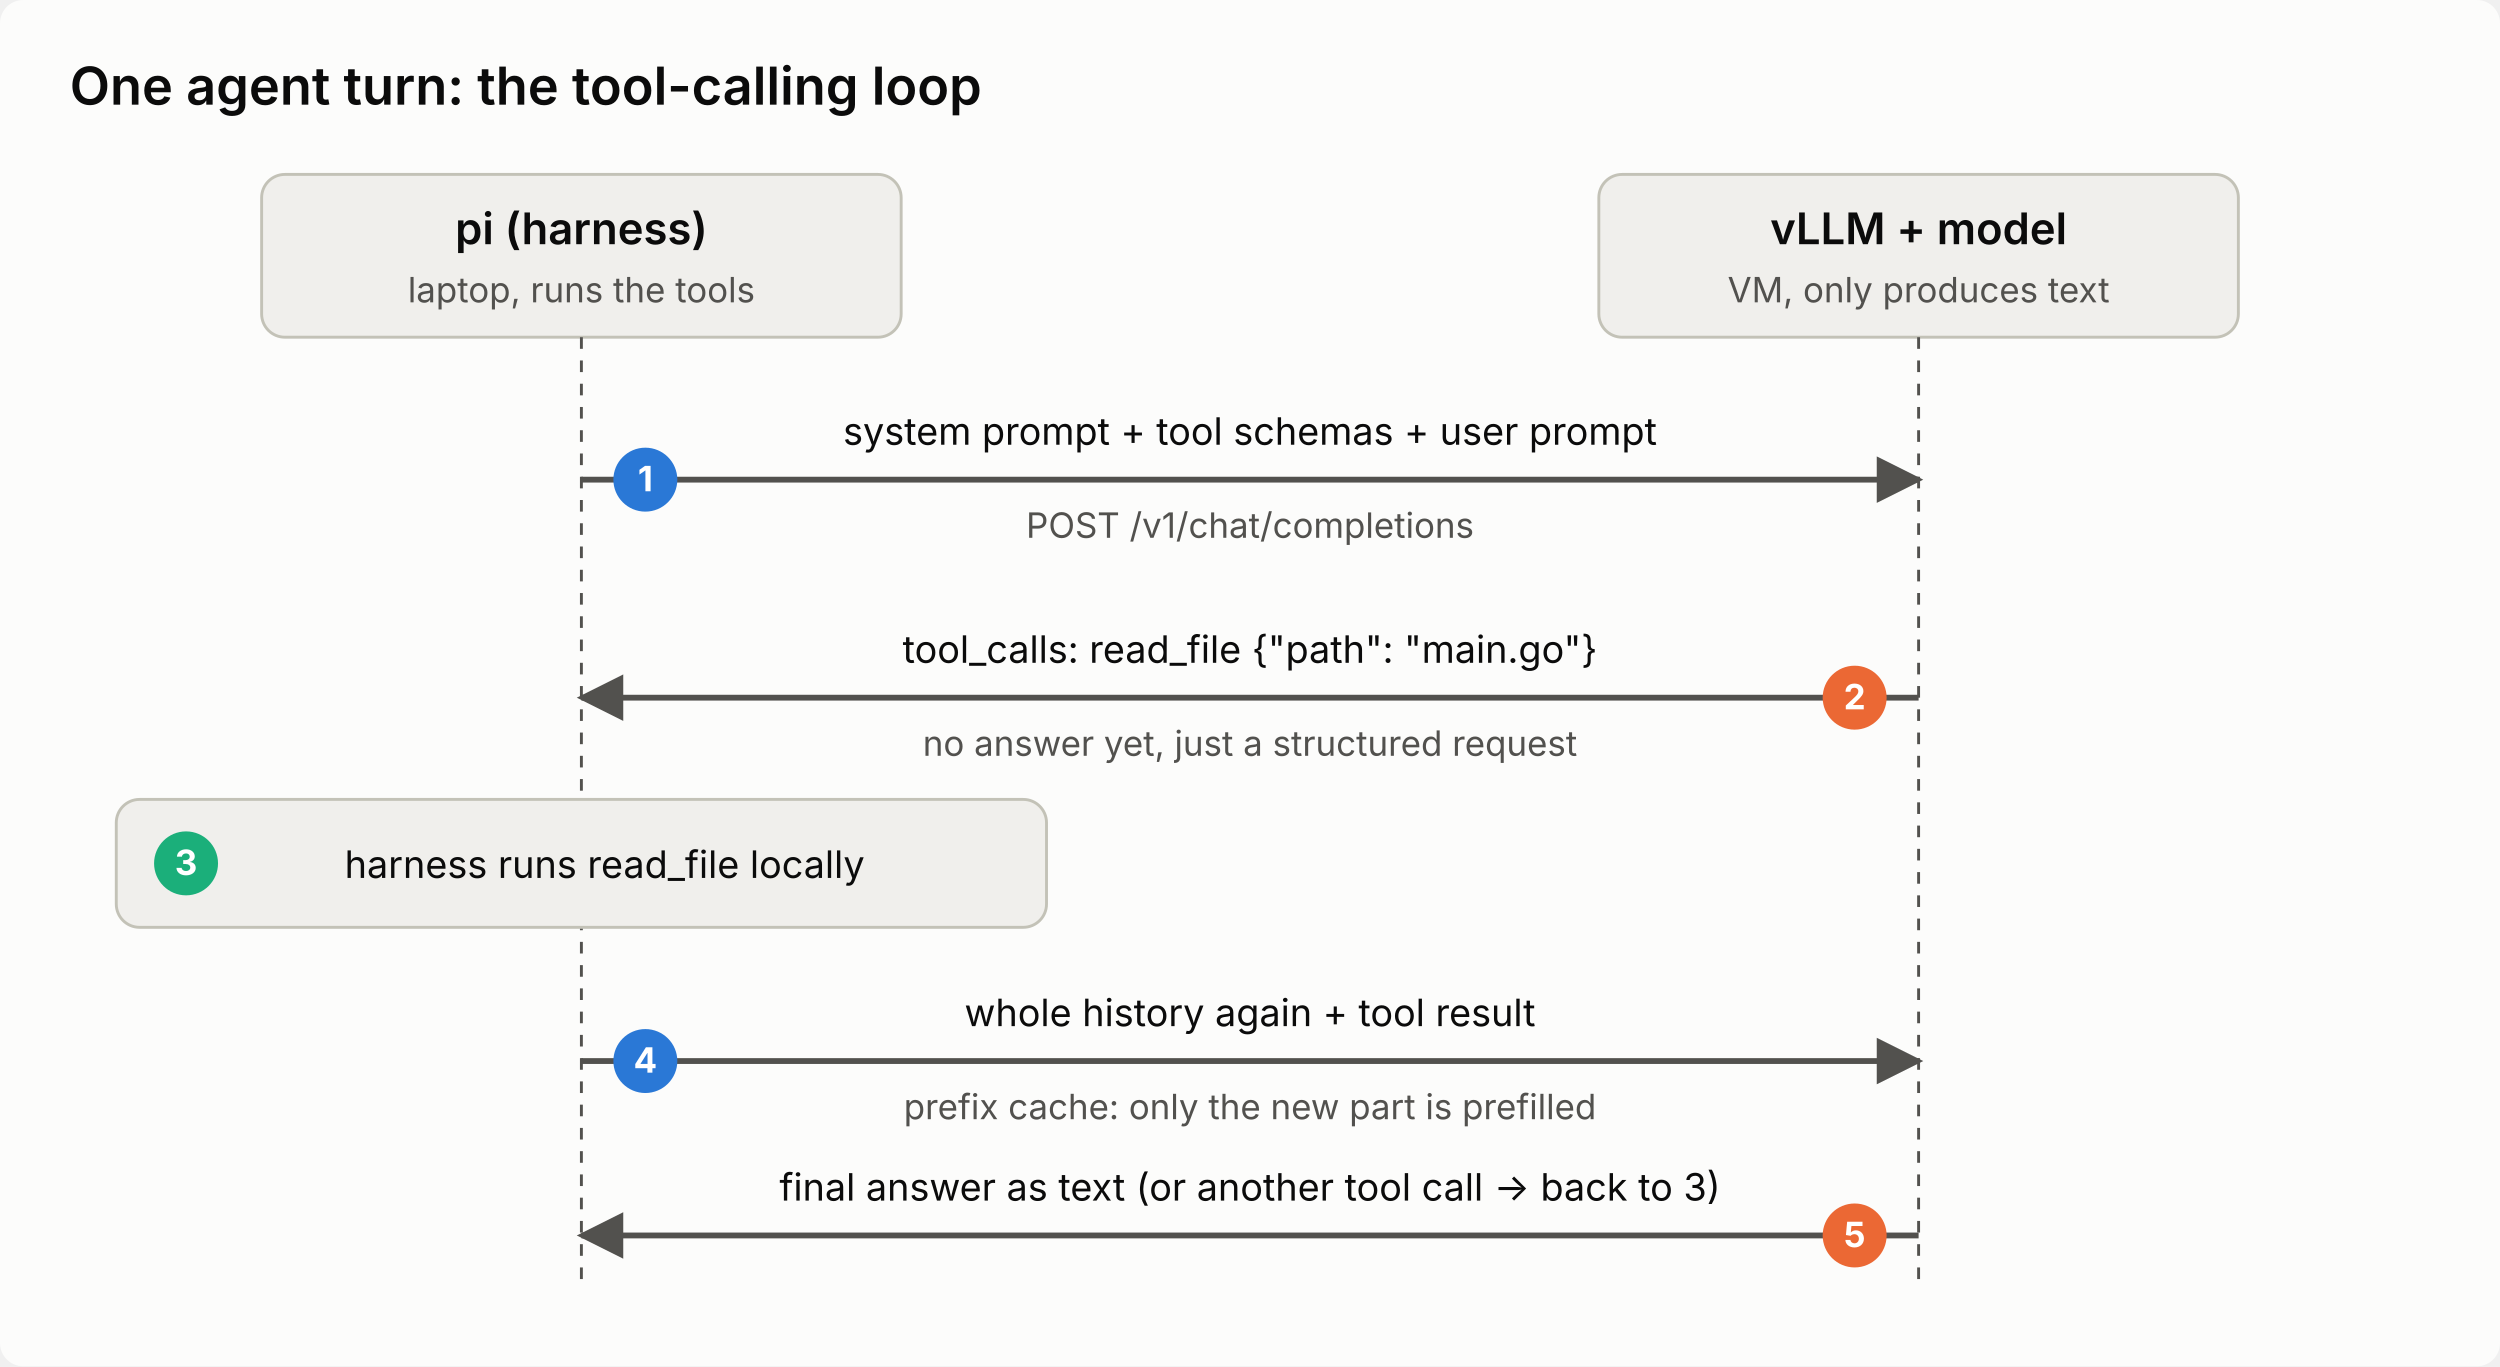
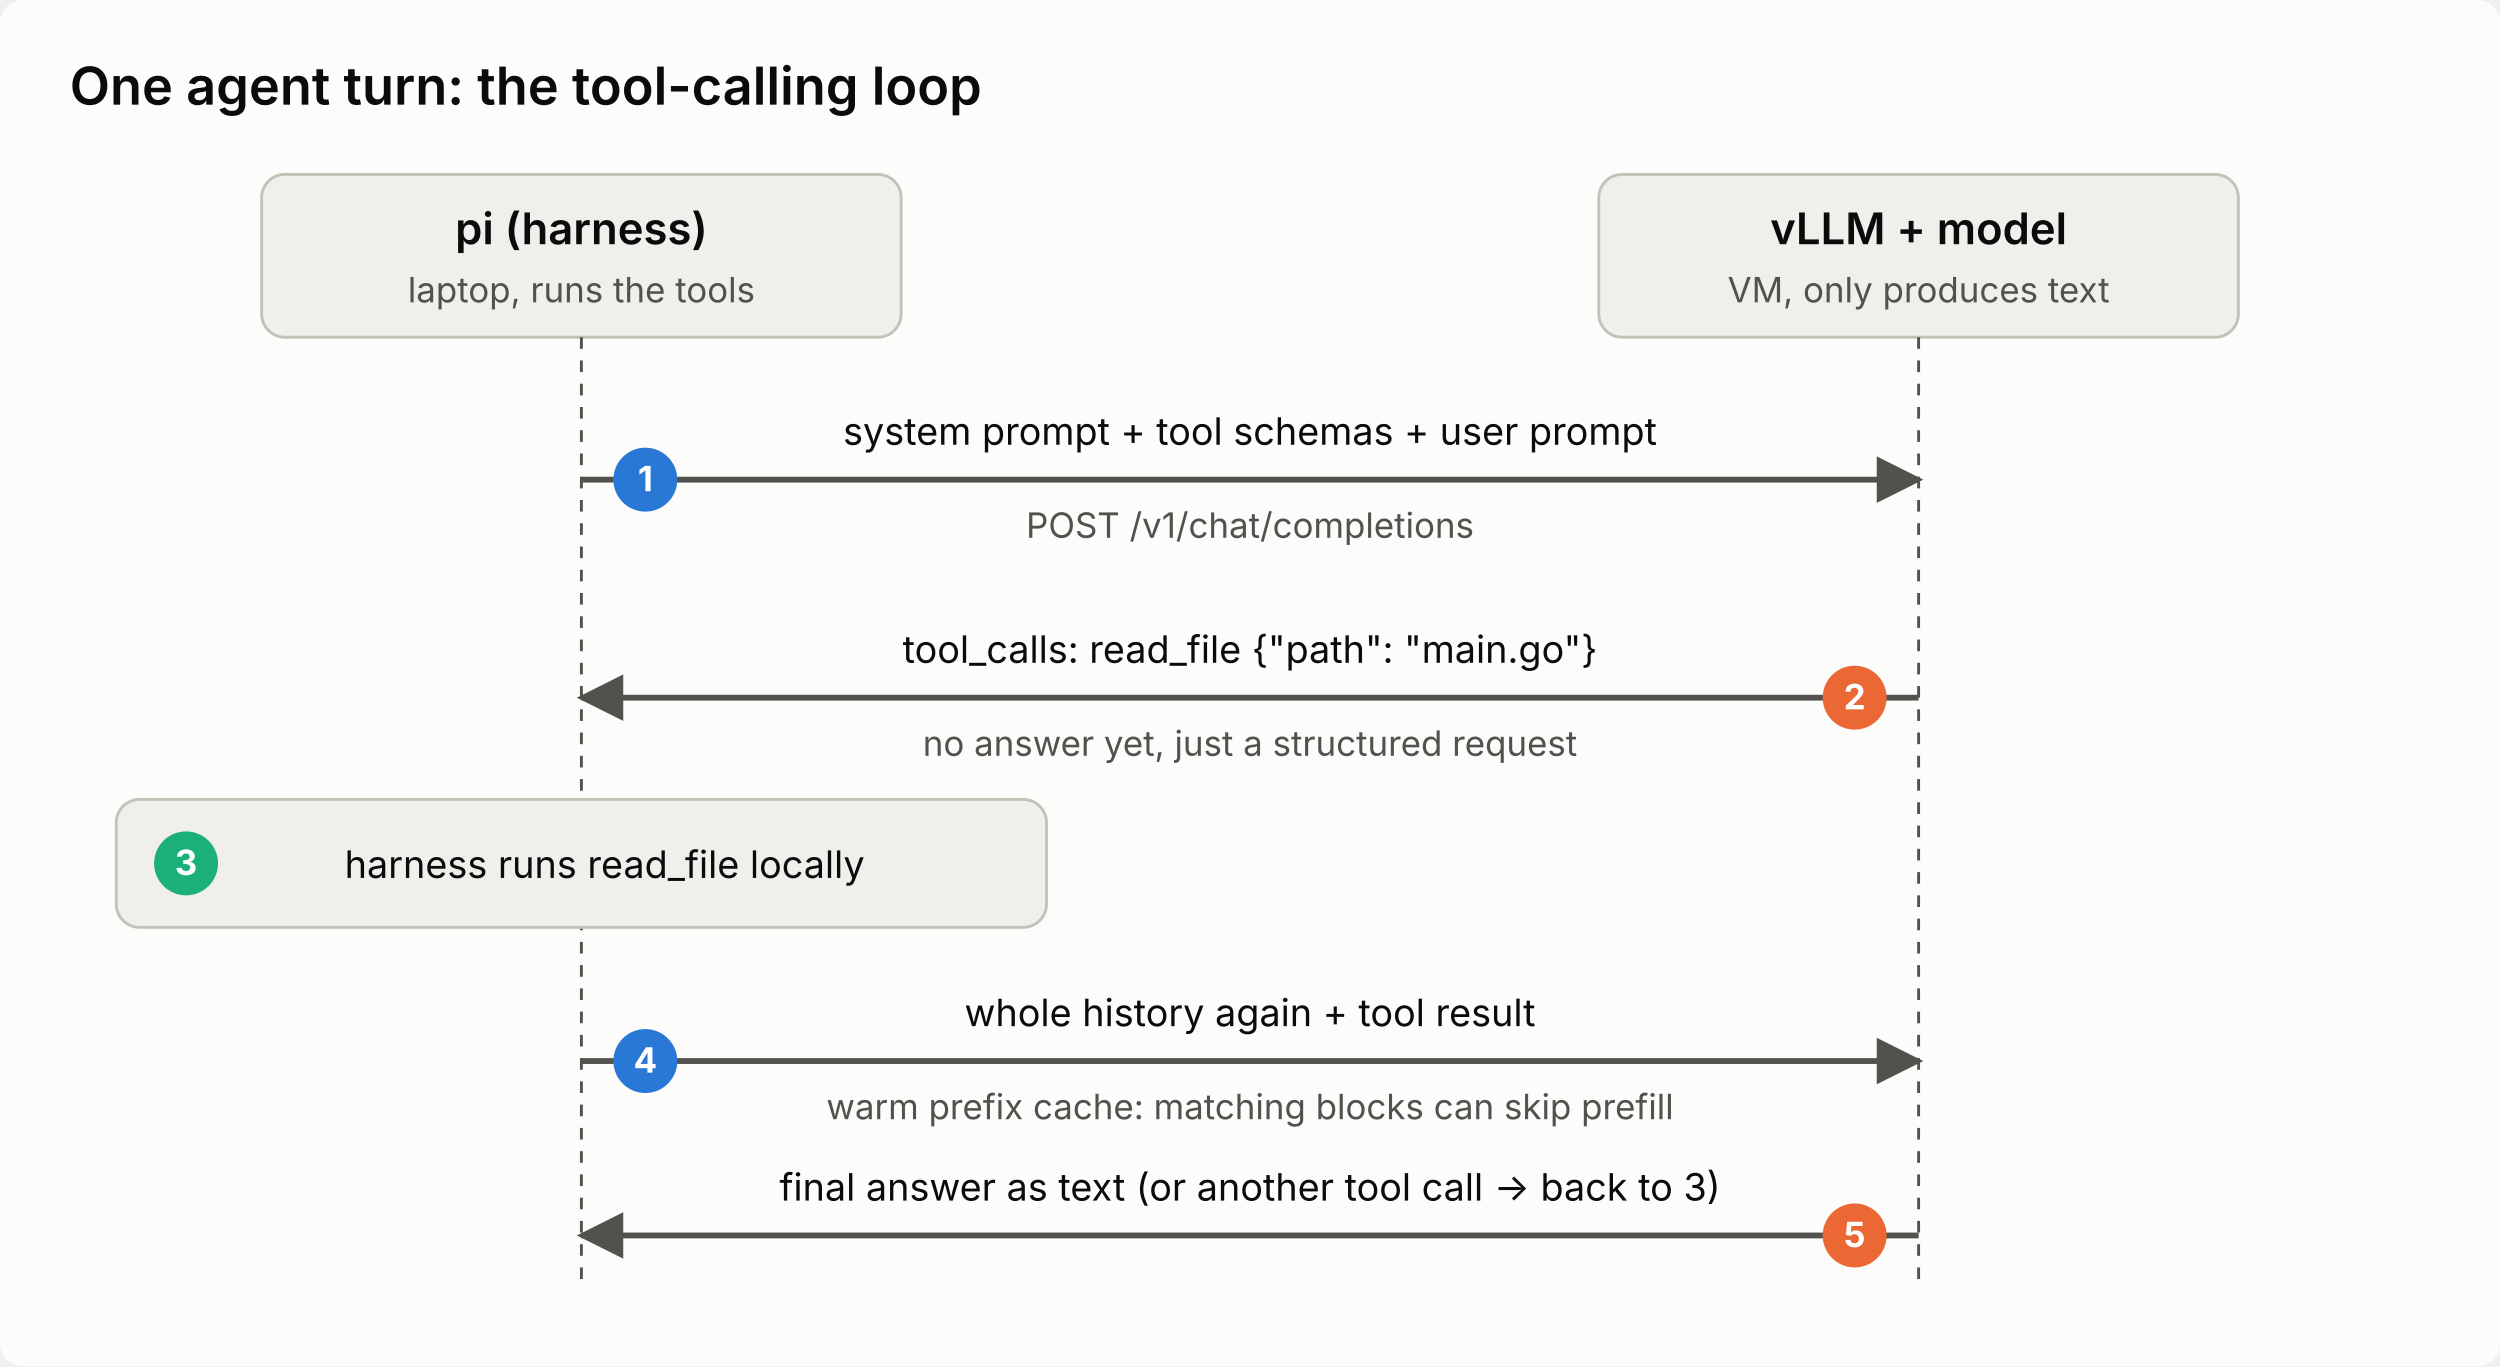
<svg xmlns="http://www.w3.org/2000/svg" viewBox="0 0 860 470" width="860" height="470" role="img">
  <style>
  .bg{fill:#fcfcfb} .t1{fill:#0b0b0b} .t2{fill:#52514e} .mu{fill:#898781} .ln{stroke:#d9d8d4}
  .s1{fill:#2a78d6} .s2{fill:#eb6834} .s3{fill:#1baf7a} .s0{fill:#e4e3df} .ar{stroke:#52514e;fill:none}
  .ah{fill:#52514e} .box{fill:#f0efec;stroke:#c3c2b7}
  text{font-family:system-ui,-apple-system,"Segoe UI",sans-serif}
  @media (prefers-color-scheme: dark){
    .bg{fill:#1a1a19} .t1{fill:#ffffff} .t2{fill:#c3c2b7} .ln{stroke:#383835}
    .s1{fill:#3987e5} .s2{fill:#d95926} .s3{fill:#199e70} .s0{fill:#383835} .ar{stroke:#c3c2b7} .ah{fill:#c3c2b7}
    .box{fill:#262625;stroke:#52514e}
  }
</style>
  <rect class="bg" width="860" height="470" rx="8" />
  <text class="t1" x="24" y="36" font-size="18" font-weight="600">One agent turn: the tool-calling loop</text>
  <rect class="box" x="90" y="60" width="220" height="56" rx="8" />
  <text class="t1" x="200" y="84" font-size="15" font-weight="600" text-anchor="middle">pi (harness)</text>
  <text class="t2" x="200" y="104" font-size="12" text-anchor="middle">laptop, runs the tools</text>
  <rect class="box" x="550" y="60" width="220" height="56" rx="8" />
  <text class="t1" x="660" y="84" font-size="15" font-weight="600" text-anchor="middle">vLLM + model</text>
  <text class="t2" x="660" y="104" font-size="12" text-anchor="middle">VM, only produces text</text>
  <line class="ar" x1="200" x2="200" y1="116" y2="440" stroke-dasharray="4 4" />
  <line class="ar" x1="660" x2="660" y1="116" y2="440" stroke-dasharray="4 4" />
  <defs>
    <marker id="a" viewBox="0 0 10 10" refX="9" refY="5" markerWidth="8" markerHeight="8" orient="auto">
      <path class="ah" d="M0,0 L10,5 L0,10 z" />
    </marker>
  </defs>
  <line class="ar" x1="200" x2="660" y1="165" y2="165" stroke-width="2" marker-end="url(#a)" />
  <circle class="s1" cx="222" cy="165" r="11" />
  <text x="222" y="169" font-size="12" font-weight="700" fill="#ffffff" text-anchor="middle">1</text>
  <text class="t1" x="430.0" y="153" font-size="13" text-anchor="middle">system prompt + tool schemas + user prompt</text>
  <text class="t2" x="430.0" y="185" font-size="12" text-anchor="middle">POST /v1/chat/completions</text>
  <line class="ar" x1="660" x2="200" y1="240" y2="240" stroke-width="2" marker-end="url(#a)" />
  <circle class="s2" cx="638" cy="240" r="11" />
  <text x="638" y="244" font-size="12" font-weight="700" fill="#ffffff" text-anchor="middle">2</text>
  <text class="t1" x="430.0" y="228" font-size="13" text-anchor="middle">tool_calls: read_file {"path": "main.go"}</text>
  <text class="t2" x="430.0" y="260" font-size="12" text-anchor="middle">no answer yet, just a structured request</text>
  <rect class="box" x="40" y="275" width="320" height="44" rx="8" />
  <circle class="s3" cx="64" cy="297" r="11" />
  <text x="64" y="301" font-size="12" font-weight="700" fill="#ffffff" text-anchor="middle">3</text>
  <text class="t1" x="208" y="302" font-size="13" text-anchor="middle">harness runs read_file locally</text>
  <line class="ar" x1="200" x2="660" y1="365" y2="365" stroke-width="2" marker-end="url(#a)" />
  <circle class="s1" cx="222" cy="365" r="11" />
  <text x="222" y="369" font-size="12" font-weight="700" fill="#ffffff" text-anchor="middle">4</text>
  <text class="t1" x="430.0" y="353" font-size="13" text-anchor="middle">whole history again + tool result</text>
-   <text class="t2" x="430.0" y="385" font-size="12" text-anchor="middle">prefix cache: only the new part is prefilled</text>
+   <text class="t2" x="430.0" y="385" font-size="12" text-anchor="middle">warm prefix cache: matching blocks can skip prefill</text>
  <line class="ar" x1="660" x2="200" y1="425" y2="425" stroke-width="2" marker-end="url(#a)" />
  <circle class="s2" cx="638" cy="425" r="11" />
  <text x="638" y="429" font-size="12" font-weight="700" fill="#ffffff" text-anchor="middle">5</text>
  <text class="t1" x="430.0" y="413" font-size="13" text-anchor="middle">final answer as text (or another tool call → back to 3)</text>
  <text class="t2" x="430.0" y="445" font-size="12" text-anchor="middle" />
</svg>
